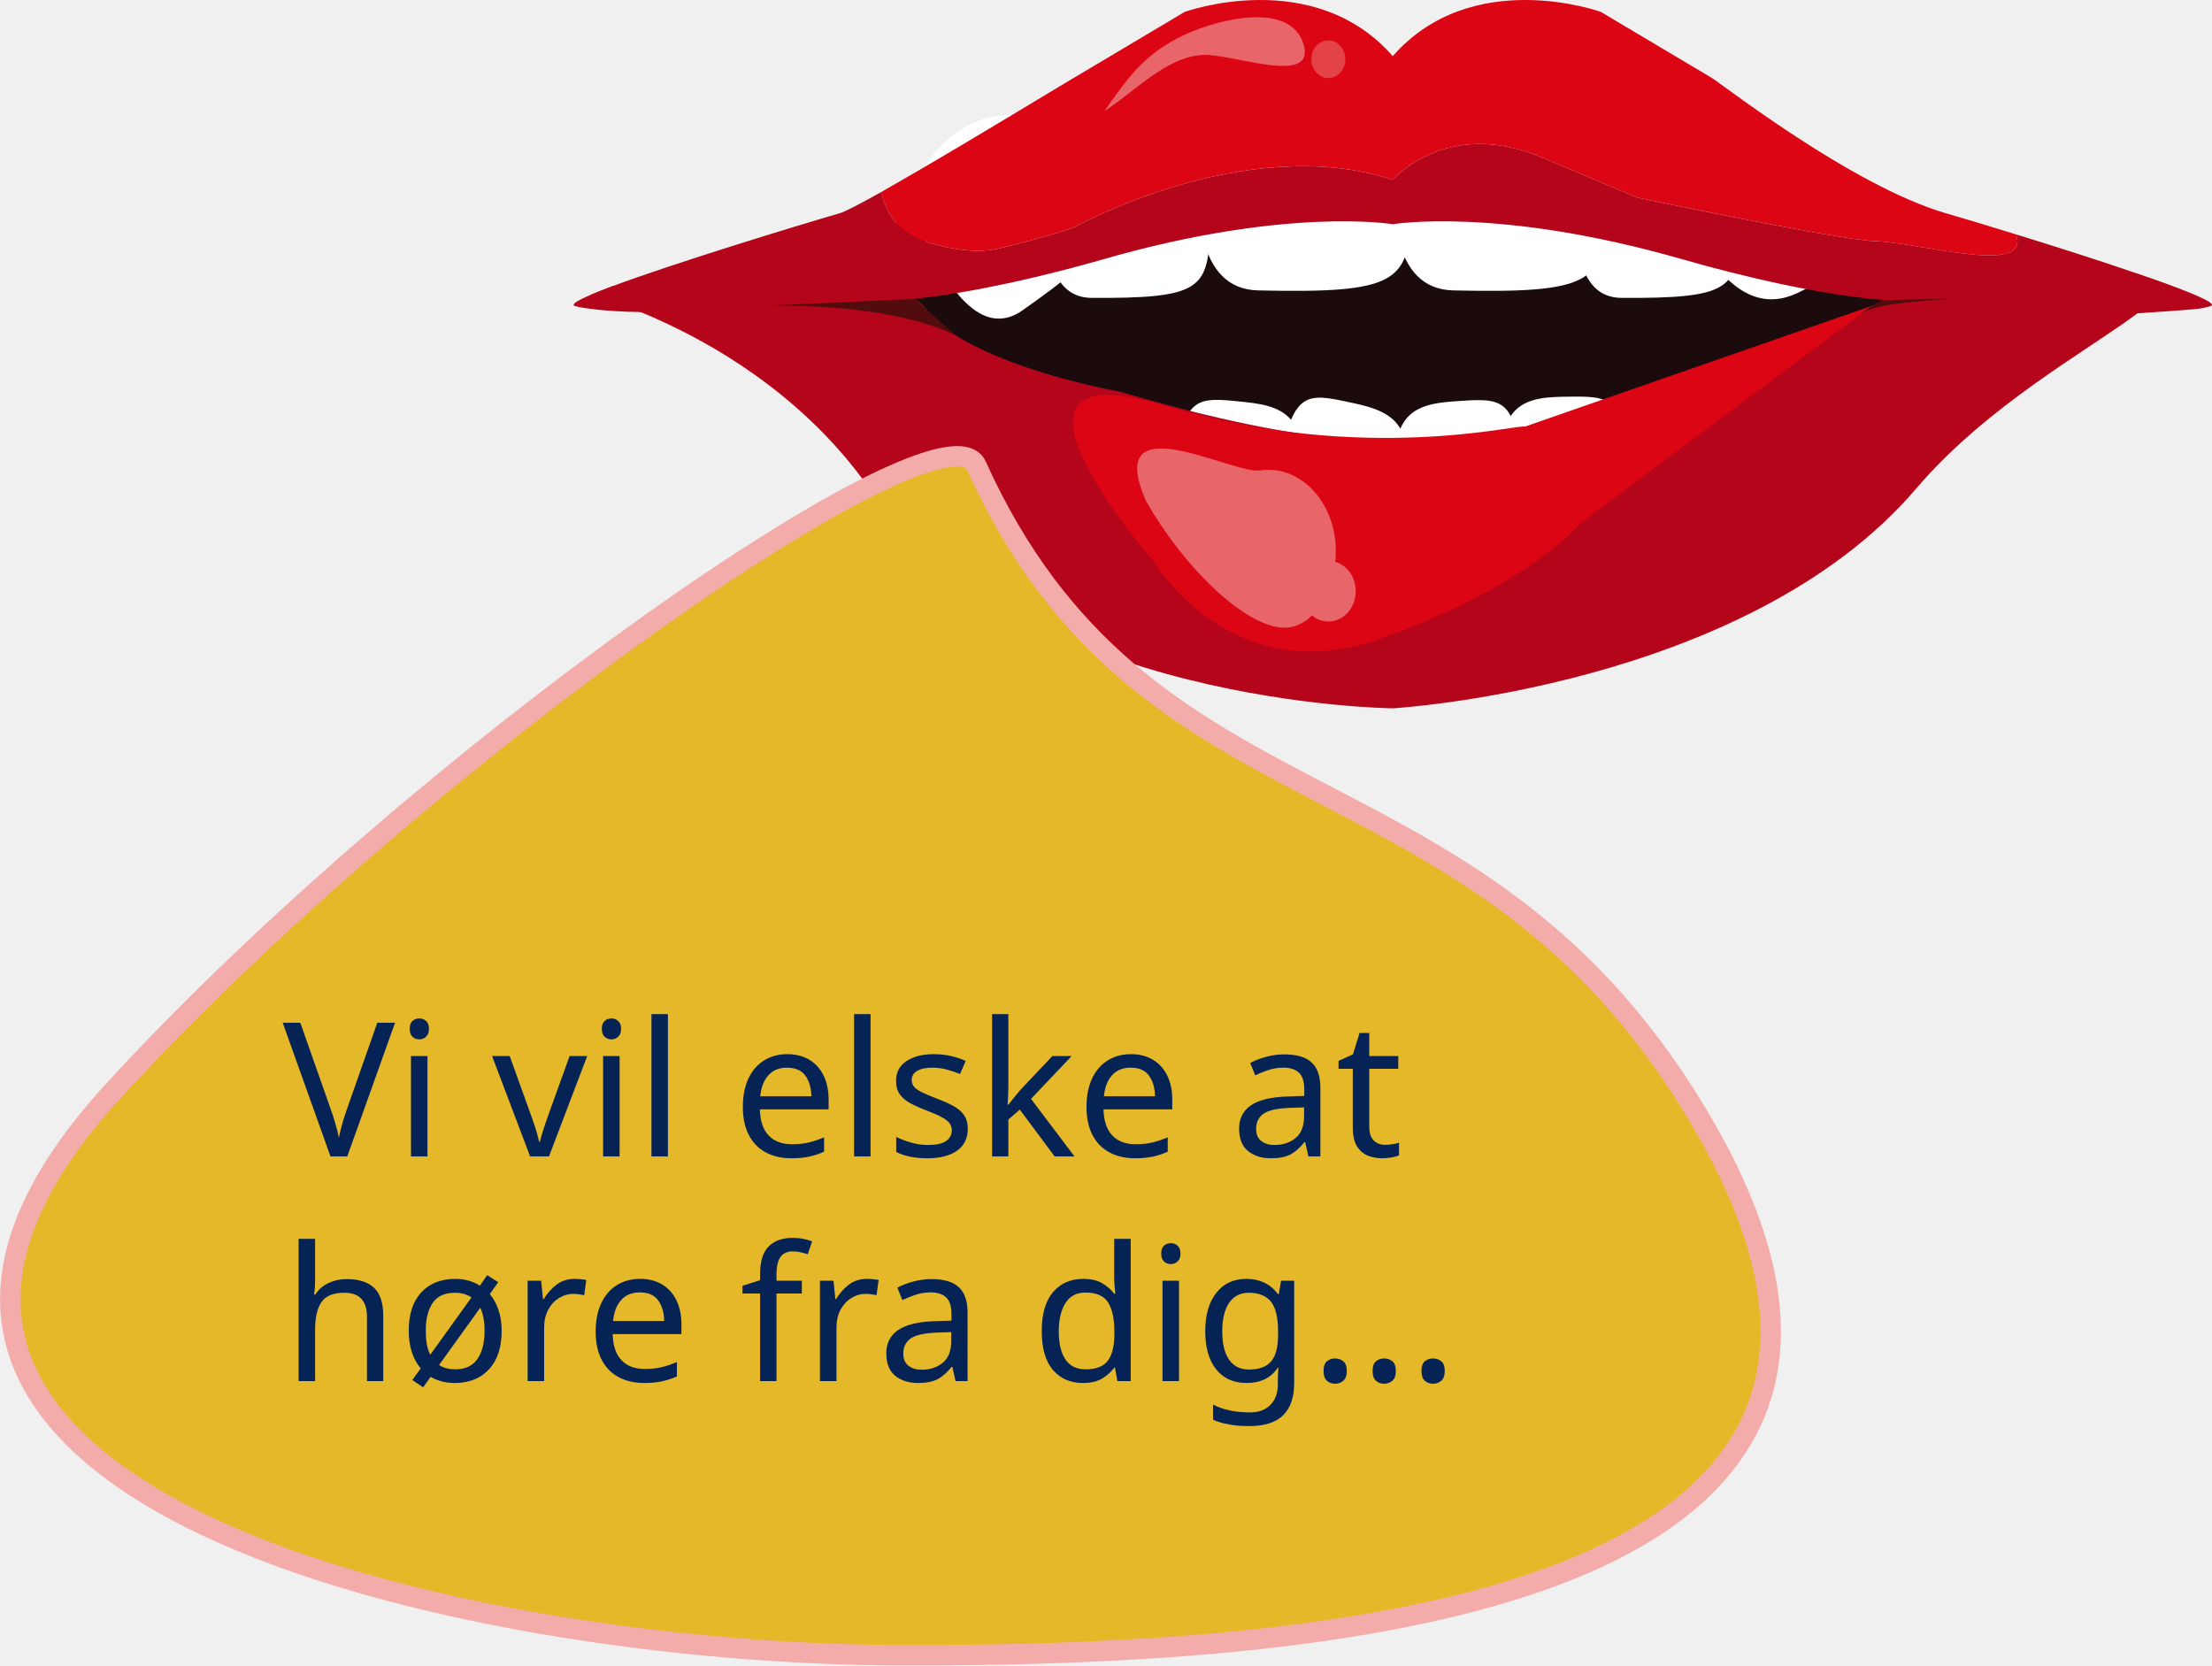
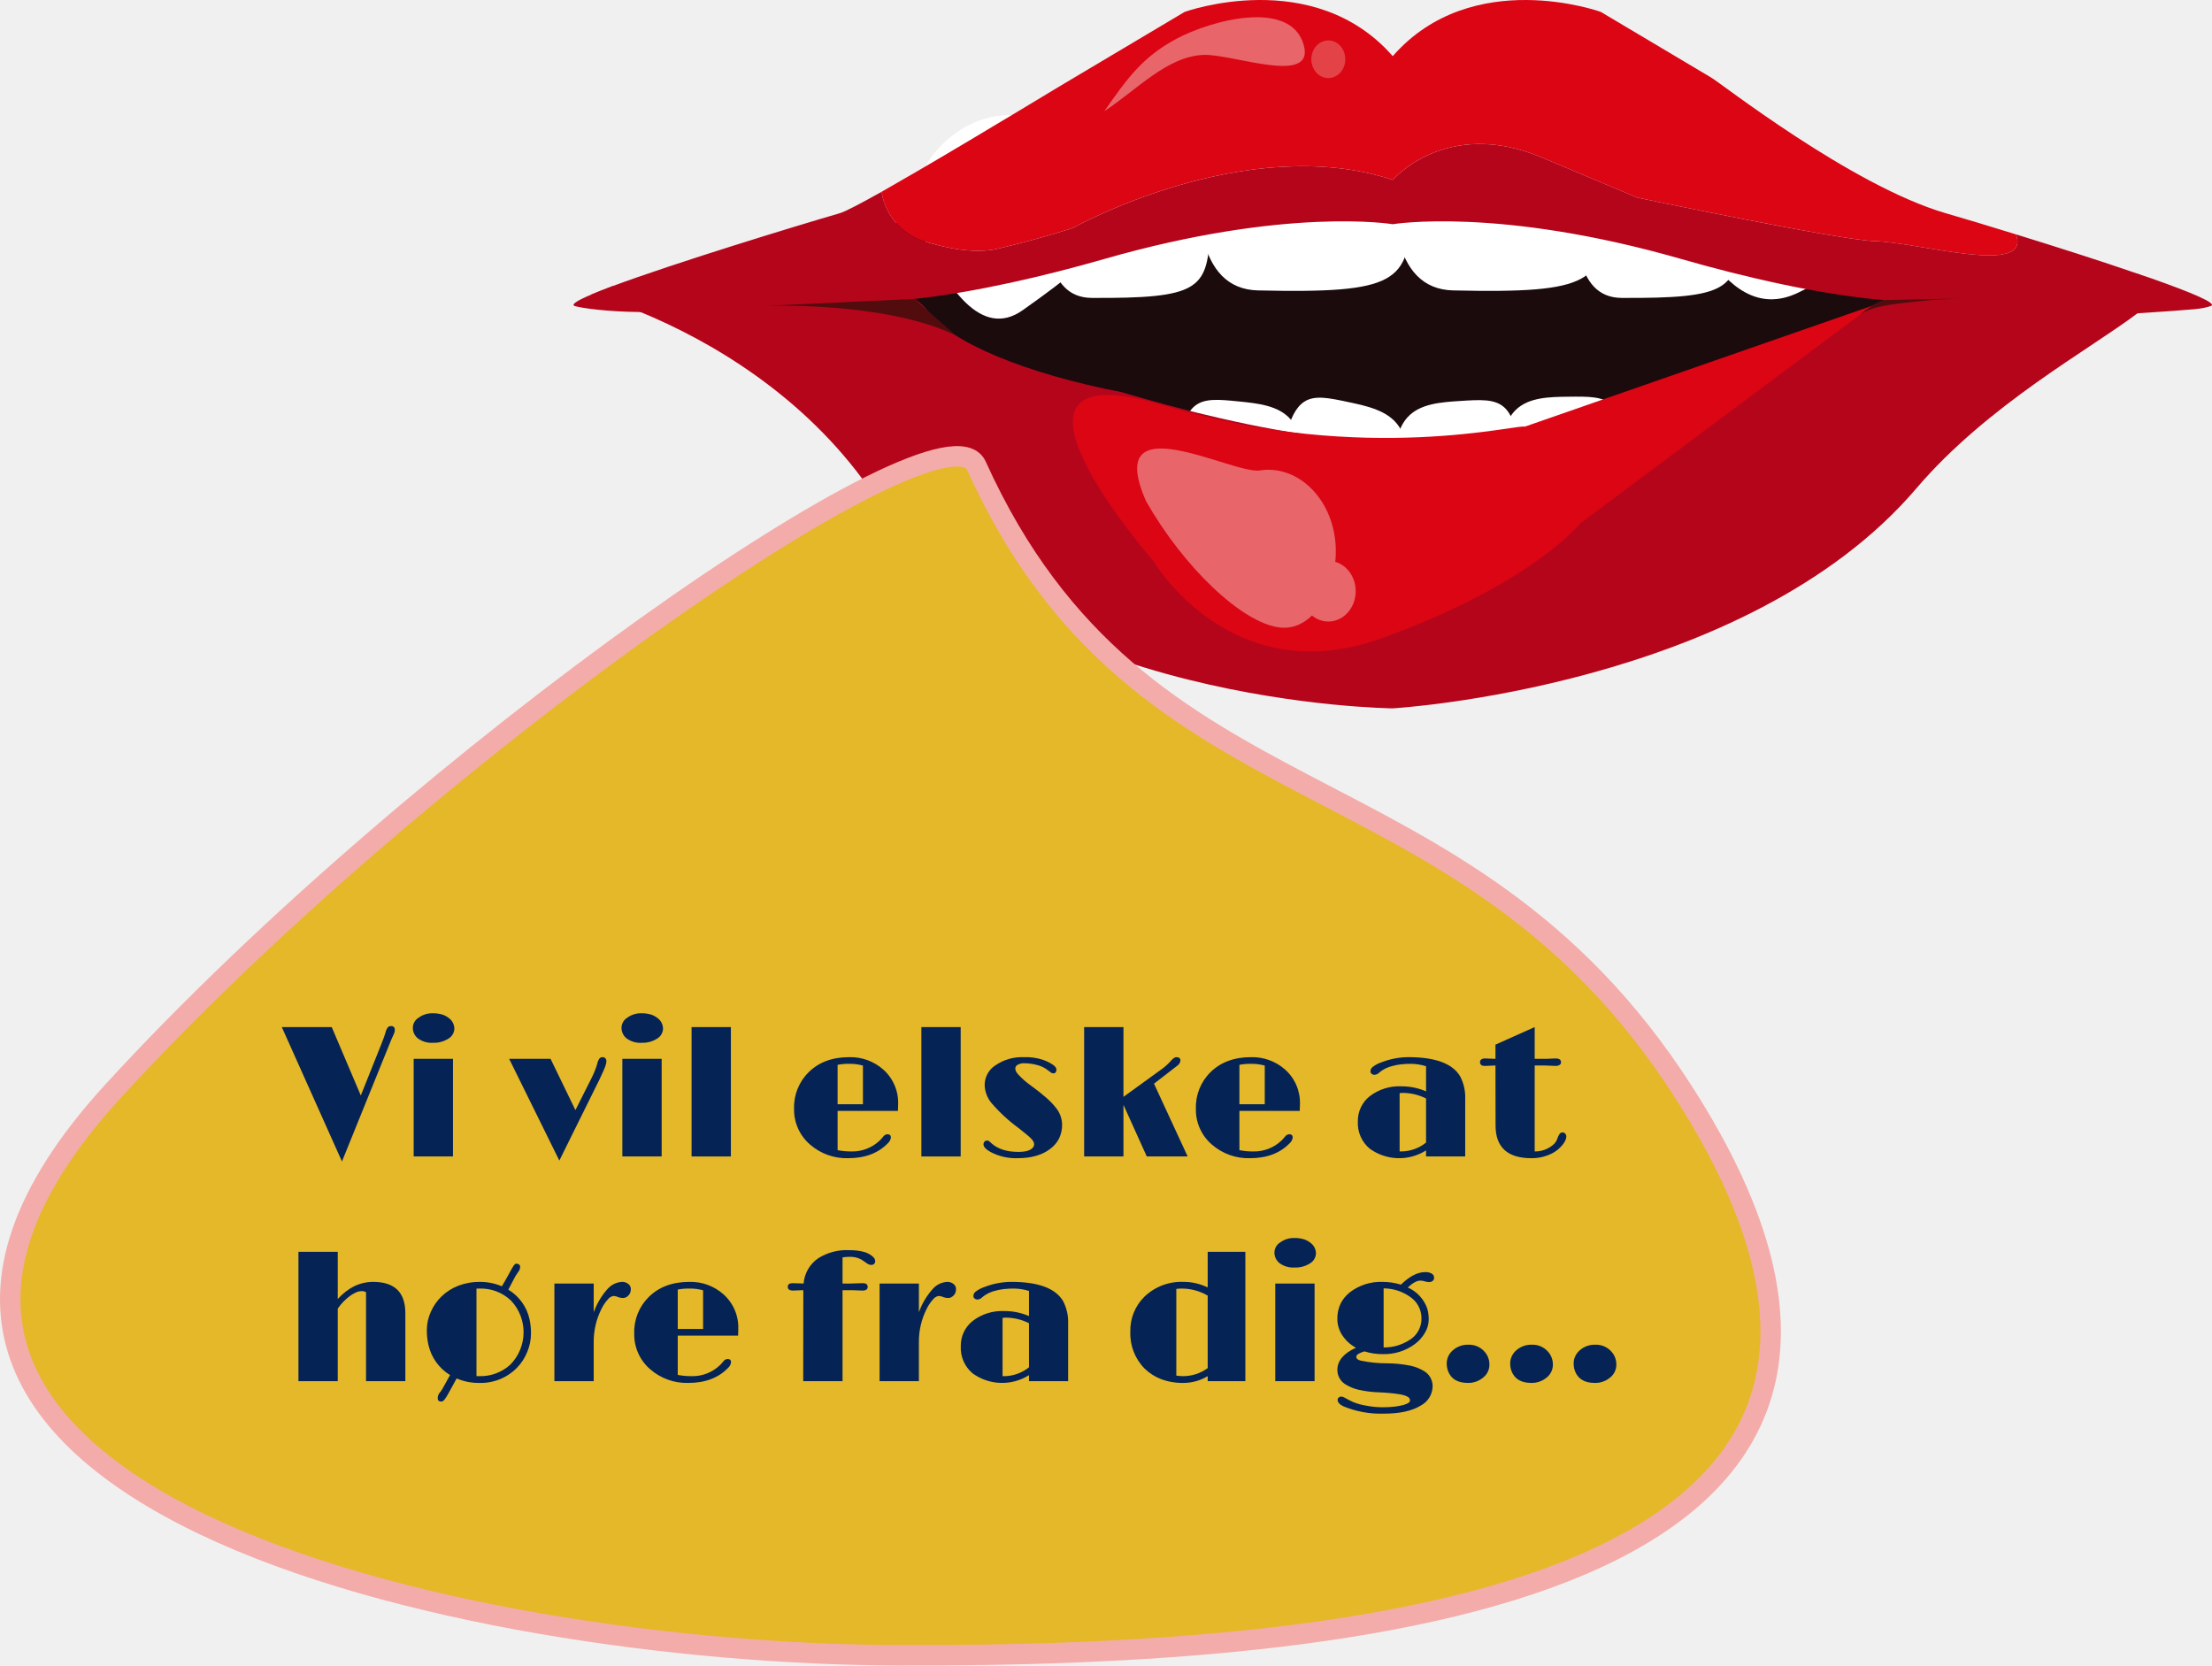
- <svg xmlns="http://www.w3.org/2000/svg" width="649.64" height="489.152" viewBox="0 0 649.64 489.152">
-   <g id="Group_177" data-name="Group 177" transform="translate(-91.366 -265.982)">
-     <g id="Group_73" data-name="Group 73" transform="translate(259.822 265.982)">
-       <path id="Path_301" data-name="Path 301" d="M234.409,261.633c77.845-27.364,49.124-31.653,132.664-42.178s94.932-17.334,129.108,1.857,124.547,40.32,124.547,40.32l-92.27,63.67L408.844,341.539l-80.106-27.364Z" transform="translate(-186.99 -176.828)" fill="#1b0b0d" />
-       <path id="Path_302" data-name="Path 302" d="M993.276,629.515c-10.387,11.519-16.6,9.762-17.753,9.377-11.978-4-14.934-39.509-5.081-46.039,3.076-2.039,7.243-1.149,13.094.1,5.407,1.154,11.469,2.448,14.623,6.945C1002.657,606.311,1000.747,618.532,993.276,629.515Z" transform="translate(-755.882 -474.848)" fill="#fff" />
-       <path id="Path_303" data-name="Path 303" d="M1117.583,629.981c8.934,12.929,15.3,12.091,16.49,11.877,12.348-2.226,19.479-37,10.484-44.9-2.808-2.469-7.044-2.193-12.992-1.805-5.5.358-11.659.759-15.319,4.759C1111.028,605.613,1111.476,618.007,1117.583,629.981Z" transform="translate(-871.295 -477.384)" fill="#fff" />
-       <path id="Path_304" data-name="Path 304" d="M856.138,630.347c-9.3,12.606-15.643,11.542-16.824,11.286-12.278-2.663-18.4-37.668-9.183-45.252,2.878-2.368,7.1-1.942,13.038-1.344,5.484.553,11.632,1.172,15.174,5.3C863.393,606.224,862.587,618.6,856.138,630.347Z" transform="translate(-647.703 -477.129)" fill="#fff" />
-       <path id="Path_305" data-name="Path 305" d="M1258.02,624.323c8.365,13.39,14.761,12.891,15.958,12.74,12.431-1.567,21.057-35.917,12.415-44.294-2.7-2.615-6.942-2.565-12.9-2.494-5.506.065-11.679.138-15.507,3.939C1252.527,599.635,1252.438,612.038,1258.02,624.323Z" transform="translate(-981.333 -473.767)" fill="#fff" />
-       <path id="Path_306" data-name="Path 306" d="M1571,311.415c6.145,7.437,5.2,9.731-21.839,22.992-11.963,5.866-20.747-2.145-27.085-11.483-5.3-7.805,8.439-18.34,21.991-20.956S1564.2,303.186,1571,311.415Z" transform="translate(-1189.413 -248.504)" fill="#fff" />
-       <path id="Path_307" data-name="Path 307" d="M1401.516,245.949c-.938,15.8-3.438,18.553-34.739,18.37-13.846-.081-14.523-18.711-12.271-37.518,1.882-15.72,20.708-21.354,33.29-15.188S1402.555,228.471,1401.516,245.949Z" transform="translate(-1058.987 -176.828)" fill="#fff" />
-       <path id="Path_308" data-name="Path 308" d="M1172.023,180.129c-.937,20.034-4.153,23.477-45.05,22.542-18.091-.414-19.316-24.081-16.718-47.908,2.172-19.916,26.664-26.646,43.214-18.534S1173.06,157.963,1172.023,180.129Z" transform="translate(-868.634 -117.379)" fill="#fff" />
-       <path id="Path_309" data-name="Path 309" d="M525.853,236.136c7.341,13.675,6.587,17.517-20.766,36.869-12.1,8.561-22.311-6.456-30.063-23.444-6.479-14.2,7.006-30.6,21.147-33.328S517.731,221.006,525.853,236.136Z" transform="translate(-373.171 -181.904)" fill="#fff" />
-       <path id="Path_310" data-name="Path 310" d="M696.792,245.949c-.938,15.8-3.438,18.553-34.739,18.37-13.846-.081-14.523-18.711-12.272-37.518,1.882-15.72,20.708-21.354,33.29-15.188S697.831,228.471,696.792,245.949Z" transform="translate(-509.876 -176.828)" fill="#fff" />
-       <path id="Path_311" data-name="Path 311" d="M912.473,180.129c-.937,20.034-4.153,23.477-45.05,22.542-18.091-.414-19.316-24.081-16.718-47.908,2.172-19.916,26.664-26.646,43.214-18.534S913.51,157.963,912.473,180.129Z" transform="translate(-666.396 -117.379)" fill="#fff" />
-       <g id="Group_71" data-name="Group 71" transform="translate(5.167 80.456)">
-         <path id="Path_312" data-name="Path 312" d="M507.732,434.313c-2.689,2.51-4.7-.125-10.56,4.331-13.785,10.481-43.959,26.83-64.906,51.4-49.96,58.619-153.786,64.613-153.786,64.613s-109.091-1-153.758-64.613c-19.361-27.552-47.016-43.493-67.142-51.778a143.584,143.584,0,0,0-14.521-5.115c1.727-.722,3.793-1.538,6.171-2.448,12.822-1.318,32.354-3.389,36.09-3.389a147.717,147.717,0,0,1,26.523,2.291,79.105,79.105,0,0,0,17.719.753A44.887,44.887,0,0,1,138,434.407a13.629,13.629,0,0,1,3.935,3.546c6.482,9.226,29.155,18.515,57.008,23.849,0,0,9.4,2.887,22.192,6.057,18.031,4.425,42.827,9.383,57.348,7.374,24.8,3.452,79.54-13.431,79.54-13.431,27.853-5.334,46.337-16,55.423-22a56.657,56.657,0,0,1,9.341-5.052,76.6,76.6,0,0,1,9.086-2.824l12.879-2.259c.142-.032.255-.032.368-.063a147.934,147.934,0,0,1,26.523-2.291c4.189,0,17.974-.314,25.843-.22C498.729,427.5,506.571,433.9,507.732,434.313Z" transform="translate(-43.06 -427.077)" fill="#b5051b" />
+ <svg xmlns="http://www.w3.org/2000/svg" id="Layer_1" data-name="Layer 1" width="649.614" height="489.153" viewBox="0 0 649.614 489.153">
+   <defs>
+     <style>.cls-1{fill:#1b0b0d;}.cls-2,.cls-4{fill:#fff;}.cls-3{fill:#b5051b;}.cls-4{stroke:#161615;stroke-width:0.25px;}.cls-4,.cls-9{stroke-miterlimit:10;}.cls-5{fill:#db0514;}.cls-6{fill:#530c0e;}.cls-7{fill:#e8656a;}.cls-8{fill:#e34247;}.cls-9{fill:#e5b829;stroke:#f3aca9;stroke-width:6px;}.cls-10{isolation:isolate;}.cls-11{fill:#052455;}</style>
+   </defs>
+   <g id="Group_177" data-name="Group 177">
+     <g id="Group_73" data-name="Group 73">
+       <path id="Path_301" data-name="Path 301" class="cls-1" d="M215.875,84.805c77.845-27.364,49.124-31.653,132.664-42.178s94.932-17.334,129.108,1.857,124.547,40.32,124.547,40.32l-92.27,63.67L390.31,164.711l-80.106-27.364Z" transform="translate(-0.02658 0.00065)" />
+       <path id="Path_302" data-name="Path 302" class="cls-2" d="M405.85,154.667c-10.387,11.519-16.6,9.762-17.753,9.377-11.978-4-14.934-39.509-5.081-46.039,3.076-2.039,7.243-1.149,13.094.1,5.407,1.154,11.469,2.448,14.623,6.945C415.231,131.463,413.321,143.684,405.85,154.667Z" transform="translate(-0.02658 0.00065)" />
+       <path id="Path_303" data-name="Path 303" class="cls-2" d="M414.744,152.597c8.934,12.929,15.3,12.091,16.49,11.877,12.348-2.226,19.479-37,10.484-44.9-2.808-2.469-7.044-2.193-12.992-1.805-5.5.358-11.659.759-15.319,4.759C408.189,128.229,408.637,140.623,414.744,152.597Z" transform="translate(-0.02658 0.00065)" />
+       <path id="Path_304" data-name="Path 304" class="cls-2" d="M376.891,153.218c-9.3,12.606-15.643,11.542-16.824,11.286-12.278-2.663-18.4-37.668-9.183-45.252,2.878-2.368,7.1-1.942,13.038-1.344,5.484.553,11.632,1.172,15.174,5.3C384.146,129.095,383.34,141.471,376.891,153.218Z" transform="translate(-0.02658 0.00065)" />
+       <path id="Path_305" data-name="Path 305" class="cls-2" d="M445.143,150.556c8.365,13.39,14.761,12.891,15.958,12.74,12.431-1.567,21.057-35.917,12.415-44.294-2.7-2.615-6.942-2.565-12.9-2.494-5.506.065-11.679.138-15.507,3.939C439.65,125.868,439.561,138.271,445.143,150.556Z" transform="translate(-0.02658 0.00065)" />
+       <path id="Path_306" data-name="Path 306" class="cls-2" d="M550.043,62.911c6.145,7.437,5.2,9.731-21.839,22.992-11.963,5.866-20.747-2.145-27.085-11.483-5.3-7.805,8.439-18.34,21.991-20.956S543.243,54.682,550.043,62.911Z" transform="translate(-0.02658 0.00065)" />
+       <path id="Path_307" data-name="Path 307" class="cls-2" d="M510.985,69.121c-.938,15.8-3.438,18.553-34.739,18.37C462.4,87.41,461.723,68.78,463.975,49.973c1.882-15.72,20.708-21.354,33.29-15.188S512.024,51.643,510.985,69.121Z" transform="translate(-0.02658 0.00065)" />
+       <path id="Path_308" data-name="Path 308" class="cls-2" d="M471.845,62.75c-.937,20.034-4.153,23.477-45.05,22.542-18.091-.414-19.316-24.081-16.718-47.908,2.172-19.916,26.664-26.646,43.214-18.534S472.882,40.584,471.845,62.75Z" transform="translate(-0.02658 0.00065)" />
+       <path id="Path_309" data-name="Path 309" class="cls-2" d="M321.138,54.232c7.341,13.675,6.587,17.517-20.766,36.869-12.1,8.561-22.311-6.456-30.063-23.444-6.479-14.2,7.006-30.6,21.147-33.328S313.016,39.102,321.138,54.232Z" transform="translate(-0.02658 0.00065)" />
+       <path id="Path_310" data-name="Path 310" class="cls-2" d="M355.372,69.121c-.938,15.8-3.438,18.553-34.739,18.37-13.846-.081-14.523-18.711-12.272-37.518,1.882-15.72,20.708-21.354,33.29-15.188S356.411,51.643,355.372,69.121Z" transform="translate(-0.02658 0.00065)" />
+       <path id="Path_311" data-name="Path 311" class="cls-2" d="M414.533,62.75c-.937,20.034-4.153,23.477-45.05,22.542-18.091-.414-19.316-24.081-16.718-47.908,2.172-19.916,26.664-26.646,43.214-18.534S415.57,40.584,414.533,62.75Z" transform="translate(-0.02658 0.00065)" />
+       <g id="Group_71" data-name="Group 71">
+         <path id="Path_312" data-name="Path 312" class="cls-3" d="M638.295,87.692c-2.689,2.51-4.7-.125-10.56,4.331-13.785,10.481-43.959,26.83-64.906,51.4-49.96,58.619-153.786,64.613-153.786,64.613s-109.091-1-153.758-64.613c-19.361-27.552-47.016-43.493-67.142-51.778a143.589,143.589,0,0,0-14.521-5.115c1.727-.722,3.793-1.538,6.171-2.448,12.822-1.318,32.354-3.389,36.09-3.389a147.717,147.717,0,0,1,26.523,2.291,79.105,79.105,0,0,0,17.719.753,44.888,44.888,0,0,1,8.438,4.049,13.629,13.629,0,0,1,3.935,3.546c6.482,9.226,29.155,18.515,57.008,23.849,0,0,9.4,2.887,22.192,6.057,18.031,4.425,42.827,9.383,57.348,7.374,24.8,3.452,79.54-13.431,79.54-13.431,27.853-5.334,46.337-16,55.423-22a56.657,56.657,0,0,1,9.341-5.052,76.601,76.601,0,0,1,9.086-2.824l12.879-2.259c.142-.032.255-.032.368-.063a147.934,147.934,0,0,1,26.523-2.291c4.189,0,17.974-.314,25.843-.22C629.292,80.879,637.134,87.279,638.295,87.692Z" transform="translate(-0.02658 0.00065)" />
      </g>
-       <path id="Path_313" data-name="Path 313" d="M1823.473,426.458l17.352-.722A77.976,77.976,0,0,1,1823.473,426.458Z" transform="translate(-1425.165 -345.577)" fill="#fff" stroke="#161615" stroke-miterlimit="10" stroke-width="0.25" />
-       <path id="Path_314" data-name="Path 314" d="M707.359,544.406s22.671,38.628,66.86,22.825,58.649-33.884,58.649-33.884l85.548-63.824L816.3,505.07c-.021-1.318-46.87,11.472-105.464-6.229C652.041,481.08,707.359,544.406,707.359,544.406Z" transform="translate(-537.126 -379.695)" fill="#db0514" />
-       <path id="Path_315" data-name="Path 315" d="M720.9,133.527c-10.473-.345-69.661-12.772-69.661-12.772l-28.051-11.8c-28.051-11.8-43.761,6.59-43.761,6.59-43.223-14.278-93.948,14.121-93.948,14.121s-8.746,2.95-21.852,6.057c-7.02,1.695-15.71-.189-22.277-2.291a18.179,18.179,0,0,1-11.917-13.682l-.142-.69c3.029-1.726,6.454-3.7,10.077-5.805,19.843-11.548,45.459-27.207,46.563-27.772l32.382-19.268s37.76-13.651,61.112,12.992c23.352-26.642,61.113-12.992,61.113-12.992l32.382,19.268c2.236,1.161,41.128,31.757,68.9,39.854,4.784,1.381,12.228,3.609,20.635,6.213.028.094.056.157.085.251C766.557,143.789,734.232,133.935,720.9,133.527Z" transform="translate(-338.84 -62.719)" fill="#db0514" />
-       <path id="Path_316" data-name="Path 316" d="M500.453,301.821c-2.887.879-2.887.879-21.512,2.134-4.564.307-4.189,0-9.143.031h-.311c-8.265,0-33.288-6.088-42.6-4.362l-17.72.785c-1.5-.063-3.028-.188-4.614-.345-18.739-1.538-41.27-6.81-59.414-12.019-53.923-15.5-84.89-10.261-84.89-10.261s-30.967-5.241-84.89,10.261c-16.927,4.864-37.7,9.759-55.593,11.674-2.915.314-5.718.565-8.435.69a77.143,77.143,0,0,1-17.719-.785c-9.284-1.726-18.257,1.757-26.523,1.757-5.293,0-8.322,1.255-12.964,1.663a144.492,144.492,0,0,1-14.776.533c-9.935-.094-17.295-1.161-19.3-1.757-1.274-.408.707-1.632,4.784-3.358,1.727-.722,3.793-1.538,6.171-2.448,18.2-6.778,53.272-17.51,66.858-21.464,1.613-.471,6.2-2.887,12.257-6.276l.142.69a18.179,18.179,0,0,0,11.917,13.682c6.567,2.1,15.257,3.986,22.277,2.291,13.106-3.107,21.852-6.057,21.852-6.057s50.724-28.4,93.948-14.121c0,0,15.71-18.389,43.761-6.59l28.051,11.8s59.188,12.427,69.661,12.772c13.332.408,45.657,10.261,41.638-1.726-.029-.094-.057-.157-.085-.251,11.577,3.577,24.994,7.845,35.977,11.642,1.245.408,2.463.816,3.623,1.224C494.735,297.8,502.746,301.131,500.453,301.821Z" transform="translate(-19.661 -211.933)" fill="#b5051b" />
-       <path id="Path_317" data-name="Path 317" d="M331.086,471.01c-20.61-10.049-55.844-8.7-55.844-8.7l43.669-2.043Z" transform="translate(-218.806 -372.485)" fill="#530c0e" />
-       <path id="Path_318" data-name="Path 318" d="M1730.487,464.6c3.515-2.622,10.6-3.2,15.2-3.735,5.05-.59,9.814-.9,14.245-1.025l-22.333.439A23.8,23.8,0,0,0,1730.487,464.6Z" transform="translate(-1352.712 -372.153)" fill="#530c0e" />
-       <path id="Path_319" data-name="Path 319" d="M827.394,685.773c1.632,12.739-5.555,27.265-16.169,26.076-11.038-1.236-28.19-17.563-39.318-37.076h0c-12.9-29.3,25.487-7.808,33.408-9.055C815.877,664.056,825.762,673.034,827.394,685.773Z" transform="translate(-603.755 -527.553)" fill="#e8656a" />
-       <ellipse id="Ellipse_280" data-name="Ellipse 280" cx="8.041" cy="8.914" rx="8.041" ry="8.914" transform="translate(213.628 164.712)" fill="#e8656a" />
-       <g id="Group_72" data-name="Group 72" transform="translate(155.875 5.063)">
-         <path id="Path_320" data-name="Path 320" d="M725.571,113.241c6.53-9.285,10.992-15.8,21.137-21.239s33.486-11.784,37.4,1.678c3.562,12.243-20.719,2.717-29.383,3.031C743.991,97.1,734.779,107.278,725.571,113.241Z" transform="translate(-725.571 -85.648)" fill="#e8656a" />
+       <path id="Path_313" data-name="Path 313" class="cls-4" d="M566.764,80.881l17.352-.722A77.976,77.976,0,0,1,566.764,80.881Z" transform="translate(-0.02658 0.00065)" />
+       <path id="Path_314" data-name="Path 314" class="cls-5" d="M338.689,164.711s22.671,38.628,66.86,22.825,58.649-33.884,58.649-33.884l85.548-63.824L447.63,125.375c-.021-1.318-46.87,11.472-105.464-6.229C283.371,101.385,338.689,164.711,338.689,164.711Z" transform="translate(-0.02658 0.00065)" />
+       <path id="Path_315" data-name="Path 315" class="cls-5" d="M550.516,70.808c-10.473-.345-69.661-12.772-69.661-12.772l-28.051-11.8c-28.051-11.8-43.761,6.59-43.761,6.59-43.223-14.278-93.948,14.121-93.948,14.121s-8.746,2.95-21.852,6.057c-7.02,1.695-15.71-.189-22.277-2.291a18.179,18.179,0,0,1-11.917-13.682l-.142-.69c3.029-1.726,6.454-3.7,10.077-5.805,19.843-11.548,45.459-27.207,46.563-27.772L347.929,3.496s37.76-13.651,61.112,12.992c23.352-26.642,61.113-12.992,61.113-12.992l32.382,19.268c2.236,1.161,41.128,31.757,68.9,39.854,4.784,1.381,12.228,3.609,20.635,6.213.028.094.056.157.085.251C596.173,81.07,563.848,71.216,550.516,70.808Z" transform="translate(-0.02658 0.00065)" />
+       <path id="Path_316" data-name="Path 316" class="cls-3" d="M649.248,89.888c-2.887.879-2.887.879-21.512,2.134-4.564.307-4.189,0-9.143.031h-.311c-8.265,0-33.288-6.088-42.6-4.362l-17.72.785c-1.5-.063-3.028-.188-4.614-.345-18.739-1.538-41.27-6.81-59.414-12.019-53.923-15.5-84.89-10.261-84.89-10.261s-30.967-5.241-84.89,10.261c-16.927,4.864-37.7,9.759-55.593,11.674-2.915.314-5.718.565-8.435.69a77.142,77.142,0,0,1-17.719-.785c-9.284-1.726-18.257,1.757-26.523,1.757-5.293,0-8.322,1.255-12.964,1.663a144.492,144.492,0,0,1-14.776.533c-9.935-.094-17.295-1.161-19.3-1.757-1.274-.408.707-1.632,4.784-3.358,1.727-.722,3.793-1.538,6.171-2.448,18.2-6.778,53.272-17.51,66.858-21.464,1.613-.471,6.2-2.887,12.257-6.276l.142.69a18.179,18.179,0,0,0,11.917,13.682c6.567,2.1,15.257,3.986,22.277,2.291,13.106-3.107,21.852-6.057,21.852-6.057s50.724-28.4,93.948-14.121c0,0,15.71-18.389,43.761-6.59l28.051,11.8s59.188,12.427,69.661,12.772c13.332.408,45.657,10.261,41.638-1.726-.029-.094-.057-.157-.085-.251,11.577,3.577,24.994,7.845,35.977,11.642,1.245.408,2.463.816,3.623,1.224C643.53,85.867,651.541,89.198,649.248,89.888Z" transform="translate(-0.02658 0.00065)" />
+       <path id="Path_317" data-name="Path 317" class="cls-6" d="M280.736,98.525c-20.61-10.049-55.844-8.7-55.844-8.7l43.669-2.043Z" transform="translate(-0.02658 0.00065)" />
+       <path id="Path_318" data-name="Path 318" class="cls-6" d="M546.231,92.447c3.515-2.622,10.6-3.2,15.2-3.735,5.05-.59,9.814-.9,14.245-1.025l-22.333.439A23.801,23.801,0,0,0,546.231,92.447Z" transform="translate(-0.02658 0.00065)" />
+       <path id="Path_319" data-name="Path 319" class="cls-7" d="M392.095,158.22c1.632,12.739-5.555,27.265-16.169,26.076-11.038-1.236-28.19-17.563-39.318-37.076h0c-12.9-29.3,25.487-7.808,33.408-9.055C380.578,136.503,390.463,145.481,392.095,158.22Z" transform="translate(-0.02658 0.00065)" />
+       <ellipse id="Ellipse_280" data-name="Ellipse 280" class="cls-7" cx="390.098" cy="173.627" rx="8.041" ry="8.914" />
+       <g id="Group_72" data-name="Group 72">
+         <path id="Path_320" data-name="Path 320" class="cls-7" d="M324.331,32.656c6.53-9.285,10.992-15.8,21.137-21.239s33.486-11.784,37.4,1.678c3.562,12.243-20.719,2.717-29.383,3.031C342.751,16.515,333.539,26.693,324.331,32.656Z" transform="translate(-0.02658 0.00065)" />
      </g>
-       <ellipse id="Ellipse_281" data-name="Ellipse 281" cx="4.992" cy="5.534" rx="4.992" ry="5.534" transform="translate(216.677 11.865)" fill="#e34247" />
+       <ellipse id="Ellipse_281" data-name="Ellipse 281" class="cls-8" cx="390.098" cy="17.4" rx="4.992" ry="5.534" />
    </g>
-     <g id="Group_146" data-name="Group 146" transform="translate(25.23 375.561)">
-       <path id="Path_556" data-name="Path 556" d="M576.491,255.287c95.528,148.777-96.6,165.982-230.624,165.545C218.5,420.418,6.378,374.284,115.243,255.287c89.9-98.261,244.01-205.161,253.651-183.837C417.806,179.629,510.924,153.173,576.491,255.287Z" transform="translate(-16 -44.267)" fill="#e5b829" stroke="#f3aca9" stroke-miterlimit="10" stroke-width="6" />
-       <text id="Vi_vil_elske_at_høre_fra_dig_" data-name="Vi vil elske at høre fra dig… " transform="translate(149.162 230.063)" fill="#052455" font-size="55" font-family="Limelight-Regular, Limelight">
-         <tspan x="0" y="0">Vi vil elske at</tspan>
-         <tspan x="0" y="66">høre fra dig… </tspan>
-       </text>
+     <g id="Group_146" data-name="Group 146">
+       <path id="Path_556" data-name="Path 556" class="cls-9" d="M494.355,320.599c95.528,148.777-96.6,165.982-230.624,165.545C136.364,485.73-75.758,439.596,33.107,320.599c89.9-98.261,244.01-205.161,253.651-183.837C335.67,244.941,428.788,218.485,494.355,320.599Z" transform="translate(-0.02658 0.00065)" />
+       <g id="Vi_vil_elske_at_høre_fra_dig_" data-name="Vi vil elske at høre fra dig " class="cls-10">
+         <g class="cls-10">
+           <path class="cls-11" d="M114.876,301.346q1.101,0,1.101,1.155a3.23,3.23,0,0,1-.363,1.355q-.362.766-.577,1.249l-14.583,36.013L82.784,301.642H97.447l8.54,20.088,5.989-14.986q.967-2.417,1.262-3.49a4.152,4.152,0,0,1,.645-1.491A1.224,1.224,0,0,1,114.876,301.346Z" transform="translate(-0.02658 0.00065)" />
+           <path class="cls-11" d="M127.149,306.261a6.785,6.785,0,0,1-4.324-1.236,3.945,3.945,0,0,1-1.558-3.249,3.496,3.496,0,0,1,1.719-2.9,6.593,6.593,0,0,1,3.867-1.289,9.643,9.643,0,0,1,3.155.403,6.277,6.277,0,0,1,1.894,1.047,3.917,3.917,0,0,1,1.558,3.062,3.515,3.515,0,0,1-1.772,2.954A7.892,7.892,0,0,1,127.149,306.261ZM121.51,310.96h11.548V339.642H121.51Z" transform="translate(-0.02658 0.00065)" />
+           <path class="cls-11" d="M149.547,310.96H161.712l7.305,15.066,4.592-9.131a26.109,26.109,0,0,0,1.786-4.352,3.987,3.987,0,0,1,.725-1.745,1.288,1.288,0,0,1,.887-.322,1.016,1.016,0,0,1,.819.349,1.088,1.088,0,0,1,.295.699,3.667,3.667,0,0,1-.067.697,8.668,8.668,0,0,1-.255.94q-.403,1.102-1.692,3.813l-11.816,23.875Z" transform="translate(-0.02658 0.00065)" />
+           <path class="cls-11" d="M188.434,306.261a6.785,6.785,0,0,1-4.324-1.236,3.945,3.945,0,0,1-1.558-3.249A3.496,3.496,0,0,1,184.271,298.875a6.593,6.593,0,0,1,3.867-1.289,9.643,9.643,0,0,1,3.155.403,6.277,6.277,0,0,1,1.894,1.047,3.917,3.917,0,0,1,1.558,3.062,3.515,3.515,0,0,1-1.772,2.954A7.892,7.892,0,0,1,188.434,306.261ZM182.794,310.96H194.342V339.642H182.794Z" transform="translate(-0.02658 0.00065)" />
+           <path class="cls-11" d="M203.124,301.642h11.548v38H203.124Z" transform="translate(-0.02658 0.00065)" />
+           <path class="cls-11" d="M260.621,333.116q1.047,0,1.047.967a2.77,2.77,0,0,1-.94,1.719q-4.244,4.351-11.628,4.35a16.286,16.286,0,0,1-11.172-4.001,13.455,13.455,0,0,1-4.7-10.527,14.377,14.377,0,0,1,4.243-10.688q4.485-4.458,11.924-4.458a14.477,14.477,0,0,1,10.017,3.626A13.037,13.037,0,0,1,263.79,324.334q0,.913-.054,1.934H246.012v11.521a20.431,20.431,0,0,0,4.109.377,11.623,11.623,0,0,0,8.245-3.196,10.793,10.793,0,0,0,.994-1.101A1.694,1.694,0,0,1,260.621,333.116Zm-7.17-20.169a14.085,14.085,0,0,0-3.948-.511,16.286,16.286,0,0,0-3.491.296v11.575h7.439Z" transform="translate(-0.02658 0.00065)" />
+           <path class="cls-11" d="M270.611,301.642h11.548v38H270.611Z" transform="translate(-0.02658 0.00065)" />
+           <path class="cls-11" d="M288.846,336.043a1.124,1.124,0,0,1,.282-.738.919.919,0,0,1,.739-.336,1.077,1.077,0,0,1,.752.269l.671.617q2.793,2.445,7.815,2.444,3.384,0,4.351-1.396a1.309,1.309,0,0,0,.269-.766,1.977,1.977,0,0,0-.148-.752,3.228,3.228,0,0,0-.631-.886,13.775,13.775,0,0,0-1.37-1.249l-2.363-1.907a47.021,47.021,0,0,1-8.03-7.412,8.695,8.695,0,0,1-1.987-5.316,6.886,6.886,0,0,1,3.142-5.721,13.721,13.721,0,0,1,8.406-2.417,15.884,15.884,0,0,1,5.72.833,12.416,12.416,0,0,1,2.954,1.517q.859.686.859,1.249,0,1.154-.913,1.154a1.196,1.196,0,0,1-.792-.309q-.362-.308-1.437-1.047a8.6,8.6,0,0,0-2.847-1.168,14.037,14.037,0,0,0-3.303-.43,3.649,3.649,0,0,0-2.162.482,1.297,1.297,0,0,0-.631.954,2.122,2.122,0,0,0,.188.886,4.024,4.024,0,0,0,.698.98,22.502,22.502,0,0,0,3.787,3.303q2.604,1.907,4.404,3.492a20.879,20.879,0,0,1,2.82,2.927,7.992,7.992,0,0,1,1.853,4.888,9.079,9.079,0,0,1-.913,4.229,8.819,8.819,0,0,1-2.605,3.021q-3.572,2.713-9.534,2.712a15.878,15.878,0,0,1-7.976-1.826Q288.846,337.171,288.846,336.043Z" transform="translate(-0.02658 0.00065)" />
+           <path class="cls-11" d="M318.414,301.642h11.548v20.49l11.307-8.191a16.128,16.128,0,0,0,2.578-2.336q.967-1.128,1.638-1.128,1.208,0,1.209.993a2.047,2.047,0,0,1-.913,1.504l-6.849,5.291,9.883,21.377h-12.004l-6.849-15.146V339.642H318.414Z" transform="translate(-0.02658 0.00065)" />
+           <path class="cls-11" d="M378.624,333.116q1.047,0,1.048.967a2.769,2.769,0,0,1-.94,1.719q-4.244,4.351-11.628,4.35a16.285,16.285,0,0,1-11.172-4.001,13.454,13.454,0,0,1-4.7-10.527,14.377,14.377,0,0,1,4.243-10.688q4.485-4.458,11.924-4.458a14.48,14.48,0,0,1,10.018,3.626,13.036,13.036,0,0,1,4.377,10.231q0,.913-.054,1.934H364.015v11.521a20.436,20.436,0,0,0,4.109.377,11.621,11.621,0,0,0,8.244-3.196,10.751,10.751,0,0,0,.994-1.101A1.692,1.692,0,0,1,378.624,333.116Zm-7.17-20.169a14.088,14.088,0,0,0-3.948-.511,16.29,16.29,0,0,0-3.491.296v11.575h7.439Z" transform="translate(-0.02658 0.00065)" />
+           <path class="cls-11" d="M418.827,337.869a14.779,14.779,0,0,1-16.543-.511,9.76,9.76,0,0,1-3.491-7.976,9.237,9.237,0,0,1,3.464-7.412,14.167,14.167,0,0,1,9.319-2.927,17.93,17.93,0,0,1,7.251,1.477v-7.385a15.947,15.947,0,0,0-4.311-.699,26.008,26.008,0,0,0-3.155.162,16.868,16.868,0,0,0-2.444.482,9.234,9.234,0,0,0-3.786,1.881,2.139,2.139,0,0,1-1.37.697,1.305,1.305,0,0,1-.939-.309.93.93,0,0,1-.322-.685,1.692,1.692,0,0,1,.134-.685,1.839,1.839,0,0,1,.511-.631,9.048,9.048,0,0,1,2.686-1.396,21.875,21.875,0,0,1,7.814-1.478q11.924,0,15.228,5.693a13.246,13.246,0,0,1,1.45,6.634V339.642H418.827Zm0-15.254a15.365,15.365,0,0,0-6.741-1.638,6.203,6.203,0,0,0-1.021.08V338.138a1.541,1.541,0,0,0,.296.027h.322a11.764,11.764,0,0,0,7.144-2.605Z" transform="translate(-0.02658 0.00065)" />
+           <path class="cls-11" d="M449.765,340.151q-10.528,0-10.527-9.613L439.21,312.921l-3.088.134q-1.45,0-1.45-1.101,0-1.102,1.558-1.102l2.578.107H439.21v-4.162l11.521-5.156V310.96h3.599l2.551-.107q1.585,0,1.585,1.128a.888.888,0,0,1-.443.792,1.83,1.83,0,0,1-1.007.282l-3.33-.134h-2.954V338.165a8.13,8.13,0,0,0,5.236-1.8,4.067,4.067,0,0,0,1.41-1.934,4.515,4.515,0,0,1,.752-1.518,1.082,1.082,0,0,1,.792-.335,1.004,1.004,0,0,1,.779.362,1.25,1.25,0,0,1,.322.859,2.745,2.745,0,0,1-.269,1.101,5.981,5.981,0,0,1-.806,1.275,9.559,9.559,0,0,1-2.793,2.391A13.013,13.013,0,0,1,449.765,340.151Z" transform="translate(-0.02658 0.00065)" />
+         </g>
+         <g class="cls-10">
+           <path class="cls-11" d="M109.613,376.477q9.453,0,9.453,9.185V405.642H107.518V379.511a2.264,2.264,0,0,0-1.275-.322,4.112,4.112,0,0,0-1.652.377,10.049,10.049,0,0,0-1.799,1.047,15.654,15.654,0,0,0-3.572,3.706V405.642H87.672v-38H99.22V381.499Q103.812,376.476,109.613,376.477Z" transform="translate(-0.02658 0.00065)" />
+           <path class="cls-11" d="M129.768,380.666a14.881,14.881,0,0,1,4.888-3.075,17.007,17.007,0,0,1,6.271-1.114,16.383,16.383,0,0,1,6.472,1.289q.886-1.424,1.531-2.632l1.128-2.041q.993-1.853,1.383-1.934a1.345,1.345,0,0,1,.806.094.851.851,0,0,1,.524.604,2.313,2.313,0,0,1-.604,1.759,16.348,16.348,0,0,0-1.41,2.377l-1.45,2.766a13.497,13.497,0,0,1,6.23,8.675,19.235,19.235,0,0,1,.43,4.351,14.028,14.028,0,0,1-1.088,5.236,14.225,14.225,0,0,1-3.102,4.754,14.886,14.886,0,0,1-11.064,4.377,16.24,16.24,0,0,1-6.58-1.315l-2.551,4.646q-1.102,1.934-1.638,2.096-1.128.214-1.356-.658a2.539,2.539,0,0,1,.738-2.108,6.566,6.566,0,0,0,.591-.859l2.202-3.975.081-.134a13.953,13.953,0,0,1-6.338-8.782,18.591,18.591,0,0,1-.483-4.525,12.939,12.939,0,0,1,1.168-5.264A14.251,14.251,0,0,1,129.768,380.666Zm10.191,23.472a3.521,3.521,0,0,0,.43.027h.376a13.004,13.004,0,0,0,9.104-3.357,13.562,13.562,0,0,0,.242-18.826,12.841,12.841,0,0,0-9.373-3.545h-.403a2.699,2.699,0,0,0-.376.027Z" transform="translate(-0.02658 0.00065)" />
+           <path class="cls-11" d="M162.84,376.96h11.548v8.433a20.683,20.683,0,0,1,3.988-6.754,6.133,6.133,0,0,1,4.284-2.162,2.794,2.794,0,0,1,1.92.631,1.86,1.86,0,0,1,.711,1.41,2.945,2.945,0,0,1-.215,1.235,2.497,2.497,0,0,1-.564.779,2.094,2.094,0,0,1-1.37.671,3.919,3.919,0,0,1-1.504-.215,3.659,3.659,0,0,0-1.477-.376,2.69,2.69,0,0,0-1.638,1.034,11.621,11.621,0,0,0-1.907,2.86,21.309,21.309,0,0,0-2.229,9.668v11.467H162.84Z" transform="translate(-0.02658 0.00065)" />
+           <path class="cls-11" d="M213.678,399.116q1.047,0,1.047.967a2.77,2.77,0,0,1-.94,1.719q-4.244,4.351-11.628,4.35a16.286,16.286,0,0,1-11.172-4.001,13.455,13.455,0,0,1-4.7-10.527,14.377,14.377,0,0,1,4.243-10.688q4.485-4.458,11.924-4.458a14.477,14.477,0,0,1,10.017,3.626,13.037,13.037,0,0,1,4.377,10.231q0,.913-.054,1.934H199.068v11.521a20.431,20.431,0,0,0,4.109.377,11.623,11.623,0,0,0,8.245-3.196,10.794,10.794,0,0,0,.994-1.101A1.694,1.694,0,0,1,213.678,399.116Zm-7.17-20.169a14.085,14.085,0,0,0-3.948-.511,16.286,16.286,0,0,0-3.491.296v11.575h7.439Z" transform="translate(-0.02658 0.00065)" />
+           <path class="cls-11" d="M253.316,379.028l-2.874-.107h-2.981v26.721H235.914l.027-26.721h-.43l-2.551.107q-1.585,0-1.584-1.088,0-1.088,1.45-1.088l3.196.107a9.952,9.952,0,0,1,4.324-7.439,15.581,15.581,0,0,1,8.997-2.363q5.21,0,7.17,2.068a1.618,1.618,0,0,1,.537,1.074,1.056,1.056,0,0,1-1.208,1.182,1.972,1.972,0,0,1-1.155-.402l-.967-.672a6.168,6.168,0,0,0-3.357-1.262q-.483-.028-1.007-.027a8.334,8.334,0,0,0-.98.054c-.305.036-.609.071-.913.107V376.96h2.336l3.599-.107q1.45,0,1.45,1.088Q254.847,379.027,253.316,379.028Z" transform="translate(-0.02658 0.00065)" />
+           <path class="cls-11" d="M258.338,376.96h11.548v8.433a20.683,20.683,0,0,1,3.988-6.754,6.133,6.133,0,0,1,4.284-2.162,2.794,2.794,0,0,1,1.92.631,1.86,1.86,0,0,1,.711,1.41,2.946,2.946,0,0,1-.215,1.235,2.497,2.497,0,0,1-.564.779,2.094,2.094,0,0,1-1.37.671,3.919,3.919,0,0,1-1.504-.215,3.659,3.659,0,0,0-1.477-.376,2.69,2.69,0,0,0-1.638,1.034,11.621,11.621,0,0,0-1.907,2.86,21.309,21.309,0,0,0-2.229,9.668v11.467H258.338Z" transform="translate(-0.02658 0.00065)" />
+           <path class="cls-11" d="M302.22,403.869a14.779,14.779,0,0,1-16.543-.511,9.761,9.761,0,0,1-3.491-7.976,9.238,9.238,0,0,1,3.464-7.412,14.165,14.165,0,0,1,9.319-2.927,17.93,17.93,0,0,1,7.251,1.477v-7.385a15.941,15.941,0,0,0-4.311-.699,26.008,26.008,0,0,0-3.155.162,16.861,16.861,0,0,0-2.444.482,9.237,9.237,0,0,0-3.787,1.881,2.138,2.138,0,0,1-1.37.697,1.306,1.306,0,0,1-.94-.309.93.93,0,0,1-.322-.685,1.692,1.692,0,0,1,.134-.685,1.831,1.831,0,0,1,.51-.631,9.055,9.055,0,0,1,2.686-1.396,21.878,21.878,0,0,1,7.815-1.478q11.924,0,15.227,5.693a13.246,13.246,0,0,1,1.45,6.634V405.642H302.22Zm0-15.254a15.365,15.365,0,0,0-6.741-1.638,6.203,6.203,0,0,0-1.021.08V404.138a1.532,1.532,0,0,0,.295.027h.322a11.763,11.763,0,0,0,7.144-2.605Z" transform="translate(-0.02658 0.00065)" />
+           <path class="cls-11" d="M354.696,404.165a13.732,13.732,0,0,1-7.104,1.986,17.896,17.896,0,0,1-6.579-1.114,14.191,14.191,0,0,1-4.848-3.102,14.591,14.591,0,0,1-4.189-10.823,13.904,13.904,0,0,1,4.136-10.285,15.65,15.65,0,0,1,11.494-4.351,15.858,15.858,0,0,1,7.09,1.638V367.642h11.064v38H354.696Zm-7.627-25.729a11.25,11.25,0,0,0-1.585.107v25.459a12.757,12.757,0,0,0,2.095.162,12.24,12.24,0,0,0,7.117-2.363V380.505A15.168,15.168,0,0,0,347.069,378.437Z" transform="translate(-0.02658 0.00065)" />
+           <path class="cls-11" d="M380.182,372.261a6.784,6.784,0,0,1-4.323-1.236,3.943,3.943,0,0,1-1.558-3.249,3.495,3.495,0,0,1,1.719-2.9,6.591,6.591,0,0,1,3.867-1.289,9.645,9.645,0,0,1,3.155.403,6.277,6.277,0,0,1,1.894,1.047,3.917,3.917,0,0,1,1.558,3.062,3.515,3.515,0,0,1-1.772,2.954A7.893,7.893,0,0,1,380.182,372.261ZM374.542,376.96h11.548V405.642H374.542Z" transform="translate(-0.02658 0.00065)" />
+           <path class="cls-11" d="M400.727,396.887q-2.391.725-2.391,1.585,0,.832,1.396,1.154a38.088,38.088,0,0,0,7.466.766,35.24,35.24,0,0,1,7.157.725,13.055,13.055,0,0,1,3.827,1.518,5.15,5.15,0,0,1,2.578,4.484,6.498,6.498,0,0,1-3.465,5.667q-3.841,2.391-10.822,2.39a28.75,28.75,0,0,1-11.924-2.148q-1.692-.832-1.692-1.879a.881.881,0,0,1,.336-.726,1.123,1.123,0,0,1,.712-.269,2.117,2.117,0,0,1,1.047.35q1.37.778,2.538,1.302a17.98,17.98,0,0,0,3.666,1.007,25.36,25.36,0,0,0,4.82.484,28.686,28.686,0,0,0,3.786-.202,18.918,18.918,0,0,0,2.431-.47q1.907-.564,1.907-1.262a1.126,1.126,0,0,0-.376-.94,3.684,3.684,0,0,0-.98-.523,9.736,9.736,0,0,0-1.679-.417,53.105,53.105,0,0,0-5.988-.563,32.469,32.469,0,0,1-5.989-.738,12.827,12.827,0,0,1-3.599-1.41,4.984,4.984,0,0,1-2.712-4.431q0-4.028,5.451-6.526a10.986,10.986,0,0,1-3.975-3.612,8.665,8.665,0,0,1-1.477-4.86,9.867,9.867,0,0,1,.98-4.539,9.97,9.97,0,0,1,2.753-3.316,14.886,14.886,0,0,1,9.642-3.008,18.166,18.166,0,0,1,5.29.806q3.813-3.68,7.063-3.68a3.59,3.59,0,0,1,2.027.457,1.363,1.363,0,0,1,.658,1.154,1.128,1.128,0,0,1-.457,1.008,1.553,1.553,0,0,1-.859.309,4.135,4.135,0,0,1-1.235-.161,4.527,4.527,0,0,0-1.53-.269q-1.45,0-3.652,2.014a10.54,10.54,0,0,1,5.72,6.178,10.907,10.907,0,0,1,.43,3.289,7.638,7.638,0,0,1-1.128,3.881,11.081,11.081,0,0,1-3.008,3.33,15.065,15.065,0,0,1-9.211,2.9A17.242,17.242,0,0,1,400.727,396.887Zm5.64-1.155a13.627,13.627,0,0,0,7.492-2.121,7.286,7.286,0,0,0,3.626-6.392,7.569,7.569,0,0,0-3.572-6.499,13.439,13.439,0,0,0-7.546-2.336Z" transform="translate(-0.02658 0.00065)" />
+           <path class="cls-11" d="M425.299,402.714a6.368,6.368,0,0,1-.402-2.256,4.931,4.931,0,0,1,.47-2.161,5.374,5.374,0,0,1,1.329-1.732,6.585,6.585,0,0,1,4.565-1.638,5.983,5.983,0,0,1,4.565,1.853,5.577,5.577,0,0,1,1.611,3.975,4.778,4.778,0,0,1-1.826,3.813,6.768,6.768,0,0,1-4.512,1.584Q426.642,406.151,425.299,402.714Zm18.638,0a6.369,6.369,0,0,1-.402-2.256,4.931,4.931,0,0,1,.47-2.161,5.373,5.373,0,0,1,1.329-1.732,6.585,6.585,0,0,1,4.565-1.638,5.984,5.984,0,0,1,4.565,1.853,5.577,5.577,0,0,1,1.611,3.975,4.778,4.778,0,0,1-1.826,3.813,6.768,6.768,0,0,1-4.512,1.584Q445.28,406.151,443.937,402.714Zm18.638,0a6.368,6.368,0,0,1-.402-2.256,4.931,4.931,0,0,1,.47-2.161,5.374,5.374,0,0,1,1.329-1.732,6.585,6.585,0,0,1,4.565-1.638,5.983,5.983,0,0,1,4.565,1.853,5.577,5.577,0,0,1,1.611,3.975,4.778,4.778,0,0,1-1.826,3.813,6.768,6.768,0,0,1-4.512,1.584Q463.917,406.151,462.574,402.714Z" transform="translate(-0.02658 0.00065)" />
+         </g>
+       </g>
    </g>
  </g>
</svg>
